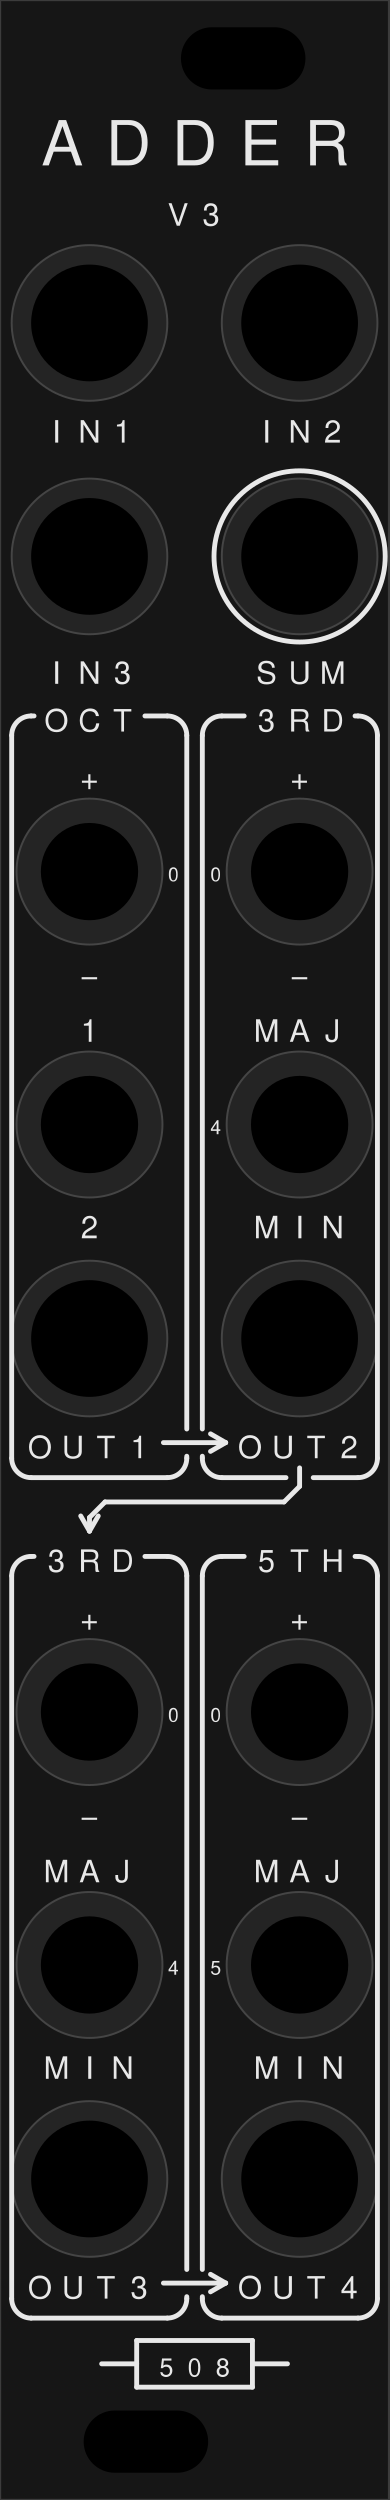
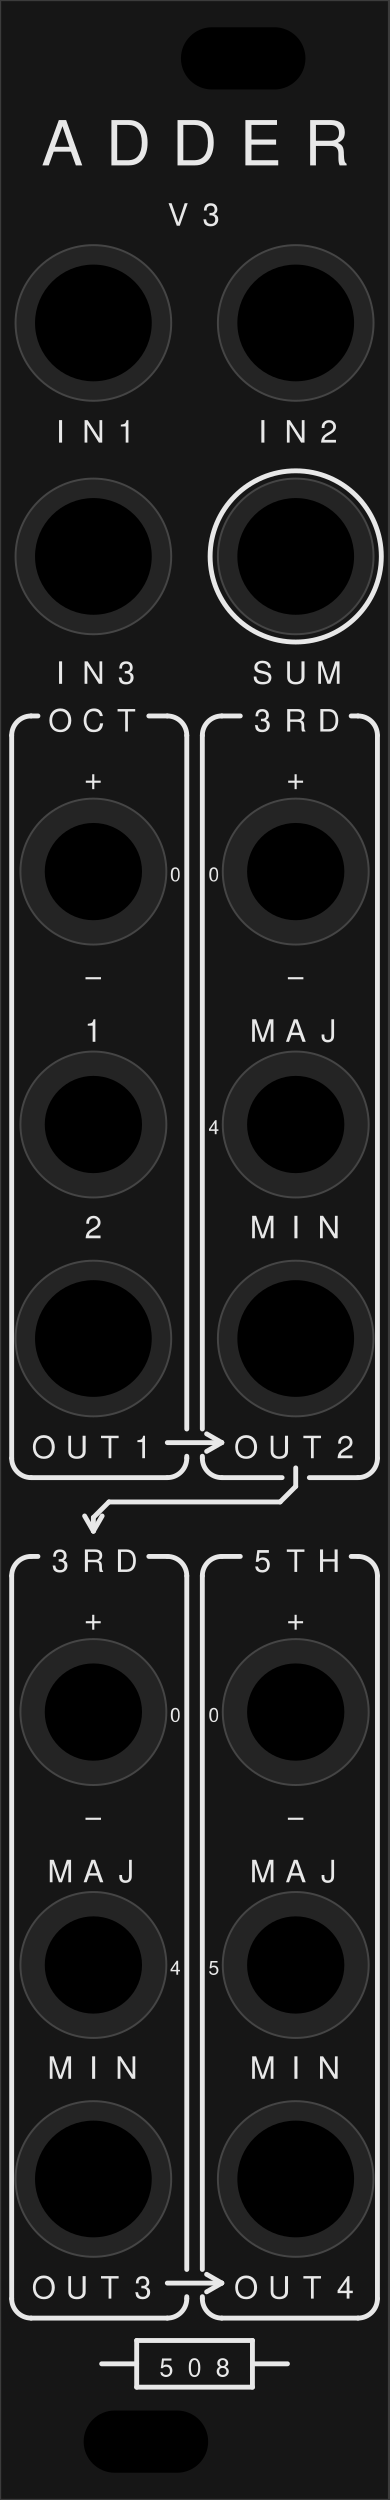
<svg xmlns="http://www.w3.org/2000/svg" width="20.0mm" height="128.5mm" viewBox="0 0 20.0 128.5">
  <g font-family="Helvetica, Arial, sans-serif" fill="#e8e8e8">
    <rect x="0" y="0" width="20.0" height="128.5" fill="#161616" stroke="#3c3c3c" stroke-width="0.12" />
    <g fill="#242424" stroke="#454545" stroke-width="0.1">
-       <circle cx="4.6" cy="16.6" r="4.0" />
-       <circle cx="15.4" cy="16.6" r="4.0" />
-       <circle cx="4.6" cy="28.6" r="4.0" />
-       <circle cx="15.4" cy="28.6" r="4.0" />
-       <circle cx="4.6" cy="44.8" r="3.75" />
-       <circle cx="4.6" cy="57.8" r="3.75" />
-       <circle cx="4.6" cy="68.8" r="4.0" />
-       <circle cx="15.4" cy="44.8" r="3.75" />
-       <circle cx="15.4" cy="57.8" r="3.75" />
-       <circle cx="15.4" cy="68.8" r="4.0" />
-       <circle cx="4.6" cy="88.0" r="3.75" />
-       <circle cx="4.6" cy="101.0" r="3.75" />
-       <circle cx="4.6" cy="112.0" r="4.0" />
-       <circle cx="15.4" cy="88.0" r="3.75" />
-       <circle cx="15.4" cy="101.0" r="3.75" />
-       <circle cx="15.4" cy="112.0" r="4.0" />
+       <circle cx="4.8" cy="16.6" r="4.0" />
+       <circle cx="15.2" cy="16.6" r="4.0" />
+       <circle cx="4.8" cy="28.6" r="4.0" />
+       <circle cx="15.2" cy="28.6" r="4.0" />
+       <circle cx="4.8" cy="44.8" r="3.75" />
+       <circle cx="4.8" cy="57.8" r="3.75" />
+       <circle cx="4.8" cy="68.8" r="4.0" />
+       <circle cx="15.2" cy="44.8" r="3.75" />
+       <circle cx="15.2" cy="57.8" r="3.75" />
+       <circle cx="15.2" cy="68.8" r="4.0" />
+       <circle cx="4.8" cy="88.0" r="3.75" />
+       <circle cx="4.8" cy="101.0" r="3.75" />
+       <circle cx="4.8" cy="112.0" r="4.0" />
+       <circle cx="15.2" cy="88.0" r="3.75" />
+       <circle cx="15.2" cy="101.0" r="3.75" />
+       <circle cx="15.2" cy="112.0" r="4.0" />
    </g>
    <g fill="#000000">
-       <circle cx="4.6" cy="16.6" r="3.0" />
-       <circle cx="15.4" cy="16.6" r="3.0" />
-       <circle cx="4.6" cy="28.6" r="3.0" />
-       <circle cx="15.4" cy="28.6" r="3.0" />
-       <circle cx="4.6" cy="44.8" r="2.5" />
-       <circle cx="4.6" cy="57.8" r="2.5" />
-       <circle cx="4.6" cy="68.8" r="3.0" />
-       <circle cx="15.4" cy="44.8" r="2.5" />
-       <circle cx="15.4" cy="57.8" r="2.5" />
-       <circle cx="15.4" cy="68.8" r="3.0" />
-       <circle cx="4.6" cy="88.0" r="2.5" />
-       <circle cx="4.6" cy="101.0" r="2.5" />
-       <circle cx="4.6" cy="112.0" r="3.0" />
-       <circle cx="15.4" cy="88.0" r="2.5" />
-       <circle cx="15.4" cy="101.0" r="2.5" />
-       <circle cx="15.4" cy="112.0" r="3.0" />
+       <circle cx="4.8" cy="16.6" r="3.0" />
+       <circle cx="15.2" cy="16.6" r="3.0" />
+       <circle cx="4.8" cy="28.6" r="3.0" />
+       <circle cx="15.2" cy="28.6" r="3.0" />
+       <circle cx="4.8" cy="44.8" r="2.5" />
+       <circle cx="4.8" cy="57.8" r="2.5" />
+       <circle cx="4.8" cy="68.8" r="3.0" />
+       <circle cx="15.2" cy="44.8" r="2.5" />
+       <circle cx="15.2" cy="57.8" r="2.5" />
+       <circle cx="15.2" cy="68.8" r="3.0" />
+       <circle cx="4.8" cy="88.0" r="2.5" />
+       <circle cx="4.8" cy="101.0" r="2.5" />
+       <circle cx="4.8" cy="112.0" r="3.0" />
+       <circle cx="15.2" cy="88.0" r="2.5" />
+       <circle cx="15.2" cy="101.0" r="2.5" />
+       <circle cx="15.2" cy="112.0" r="3.0" />
      <rect x="9.3" y="1.4" width="6.4" height="3.2" rx="1.6" />
      <rect x="4.3" y="123.9" width="6.4" height="3.2" rx="1.6" />
    </g>
    <g stroke="#e8e8e8" fill="none" stroke-linecap="round">
-       <line x1="1.6" y1="36.8" x2="1.75" y2="36.8" stroke-width="0.25" />
-       <line x1="7.45" y1="36.8" x2="8.6" y2="36.8" stroke-width="0.25" />
+       <line x1="1.6" y1="36.8" x2="1.95" y2="36.8" stroke-width="0.25" />
+       <line x1="7.65" y1="36.8" x2="8.6" y2="36.8" stroke-width="0.25" />
      <line x1="1.6" y1="75.95" x2="8.6" y2="75.95" stroke-width="0.25" />
      <line x1="0.6" y1="37.8" x2="0.6" y2="74.95" stroke-width="0.25" />
      <line x1="9.6" y1="37.8" x2="9.6" y2="73.45" stroke-width="0.25" />
      <line x1="9.6" y1="74.85" x2="9.6" y2="74.95" stroke-width="0.25" />
-       <line x1="11.4" y1="36.8" x2="12.55" y2="36.8" stroke-width="0.25" />
-       <line x1="18.25" y1="36.8" x2="18.4" y2="36.8" stroke-width="0.25" />
-       <line x1="11.4" y1="75.95" x2="14.7" y2="75.95" stroke-width="0.25" />
-       <line x1="16.1" y1="75.95" x2="18.4" y2="75.95" stroke-width="0.25" />
+       <line x1="11.4" y1="36.8" x2="12.35" y2="36.8" stroke-width="0.25" />
+       <line x1="18.05" y1="36.8" x2="18.4" y2="36.8" stroke-width="0.25" />
+       <line x1="11.4" y1="75.95" x2="14.5" y2="75.95" stroke-width="0.25" />
+       <line x1="15.9" y1="75.95" x2="18.4" y2="75.95" stroke-width="0.25" />
      <line x1="10.4" y1="37.8" x2="10.4" y2="73.45" stroke-width="0.25" />
      <line x1="10.4" y1="74.85" x2="10.4" y2="74.95" stroke-width="0.25" />
      <line x1="19.4" y1="37.8" x2="19.4" y2="74.95" stroke-width="0.25" />
-       <line x1="1.6" y1="80.0" x2="1.75" y2="80.0" stroke-width="0.25" />
-       <line x1="7.45" y1="80.0" x2="8.6" y2="80.0" stroke-width="0.25" />
+       <line x1="1.6" y1="80.0" x2="1.95" y2="80.0" stroke-width="0.25" />
+       <line x1="7.65" y1="80.0" x2="8.6" y2="80.0" stroke-width="0.25" />
      <line x1="1.6" y1="119.15" x2="8.6" y2="119.15" stroke-width="0.25" />
      <line x1="0.6" y1="81.0" x2="0.6" y2="118.15" stroke-width="0.25" />
      <line x1="9.6" y1="81.0" x2="9.6" y2="116.65" stroke-width="0.25" />
      <line x1="9.6" y1="118.05" x2="9.6" y2="118.15" stroke-width="0.25" />
-       <line x1="11.4" y1="80.0" x2="12.55" y2="80.0" stroke-width="0.25" />
-       <line x1="18.25" y1="80.0" x2="18.4" y2="80.0" stroke-width="0.25" />
+       <line x1="11.4" y1="80.0" x2="12.35" y2="80.0" stroke-width="0.25" />
+       <line x1="18.05" y1="80.0" x2="18.4" y2="80.0" stroke-width="0.25" />
      <line x1="11.4" y1="119.15" x2="18.4" y2="119.15" stroke-width="0.25" />
      <line x1="10.4" y1="81.0" x2="10.4" y2="116.65" stroke-width="0.25" />
      <line x1="10.4" y1="118.05" x2="10.4" y2="118.15" stroke-width="0.25" />
      <line x1="19.4" y1="81.0" x2="19.4" y2="118.15" stroke-width="0.25" />
-       <line x1="8.4" y1="74.15" x2="11.6" y2="74.15" stroke-width="0.25" />
-       <line x1="11.6" y1="74.15" x2="10.821" y2="74.6" stroke-width="0.25" />
-       <line x1="11.6" y1="74.15" x2="10.821" y2="73.7" stroke-width="0.25" />
-       <line x1="8.4" y1="117.35" x2="11.6" y2="117.35" stroke-width="0.25" />
-       <line x1="11.6" y1="117.35" x2="10.821" y2="117.8" stroke-width="0.25" />
-       <line x1="11.6" y1="117.35" x2="10.821" y2="116.9" stroke-width="0.25" />
-       <line x1="15.4" y1="75.45" x2="15.4" y2="76.4" stroke-width="0.25" />
-       <line x1="15.4" y1="76.4" x2="14.6" y2="77.2" stroke-width="0.25" />
-       <line x1="14.6" y1="77.2" x2="5.4" y2="77.2" stroke-width="0.25" />
-       <line x1="5.4" y1="77.2" x2="4.6" y2="78.0" stroke-width="0.25" />
-       <line x1="4.6" y1="78.0" x2="4.6" y2="78.7" stroke-width="0.25" />
-       <line x1="4.6" y1="78.7" x2="4.15" y2="77.921" stroke-width="0.25" />
-       <line x1="4.6" y1="78.7" x2="5.05" y2="77.921" stroke-width="0.25" />
+       <line x1="8.6" y1="74.15" x2="11.4" y2="74.15" stroke-width="0.25" />
+       <line x1="11.4" y1="74.15" x2="10.621" y2="74.6" stroke-width="0.25" />
+       <line x1="11.4" y1="74.15" x2="10.621" y2="73.7" stroke-width="0.25" />
+       <line x1="8.6" y1="117.35" x2="11.4" y2="117.35" stroke-width="0.25" />
+       <line x1="11.4" y1="117.35" x2="10.621" y2="117.8" stroke-width="0.25" />
+       <line x1="11.4" y1="117.35" x2="10.621" y2="116.9" stroke-width="0.25" />
+       <line x1="15.2" y1="75.45" x2="15.2" y2="76.4" stroke-width="0.25" />
+       <line x1="15.2" y1="76.4" x2="14.4" y2="77.2" stroke-width="0.25" />
+       <line x1="14.4" y1="77.2" x2="5.6" y2="77.2" stroke-width="0.25" />
+       <line x1="5.6" y1="77.2" x2="4.8" y2="78.0" stroke-width="0.25" />
+       <line x1="4.8" y1="78.0" x2="4.8" y2="78.7" stroke-width="0.25" />
+       <line x1="4.8" y1="78.7" x2="4.35" y2="77.921" stroke-width="0.25" />
+       <line x1="4.8" y1="78.7" x2="5.25" y2="77.921" stroke-width="0.25" />
      <line x1="7.025" y1="120.3" x2="12.975" y2="120.3" stroke-width="0.25" />
      <line x1="12.975" y1="120.3" x2="12.975" y2="122.7" stroke-width="0.25" />
      <line x1="12.975" y1="122.7" x2="7.025" y2="122.7" stroke-width="0.25" />
      <line x1="7.025" y1="122.7" x2="7.025" y2="120.3" stroke-width="0.25" />
      <line x1="5.225" y1="121.5" x2="7.025" y2="121.5" stroke-width="0.25" />
      <line x1="12.975" y1="121.5" x2="14.775" y2="121.5" stroke-width="0.25" />
      <path d="M 0.6 37.8 A 1.0 1.0 0 0 1 1.6 36.8" stroke-width="0.25" />
      <path d="M 8.6 36.8 A 1.0 1.0 0 0 1 9.6 37.8" stroke-width="0.25" />
      <path d="M 9.6 74.95 A 1.0 1.0 0 0 1 8.6 75.95" stroke-width="0.25" />
      <path d="M 1.6 75.95 A 1.0 1.0 0 0 1 0.6 74.95" stroke-width="0.25" />
      <path d="M 10.4 37.8 A 1.0 1.0 0 0 1 11.4 36.8" stroke-width="0.25" />
      <path d="M 18.4 36.8 A 1.0 1.0 0 0 1 19.4 37.8" stroke-width="0.25" />
      <path d="M 19.4 74.95 A 1.0 1.0 0 0 1 18.4 75.95" stroke-width="0.25" />
      <path d="M 11.4 75.95 A 1.0 1.0 0 0 1 10.4 74.95" stroke-width="0.25" />
      <path d="M 0.6 81.0 A 1.0 1.0 0 0 1 1.6 80.0" stroke-width="0.25" />
      <path d="M 8.6 80.0 A 1.0 1.0 0 0 1 9.6 81.0" stroke-width="0.25" />
      <path d="M 9.6 118.15 A 1.0 1.0 0 0 1 8.6 119.15" stroke-width="0.25" />
      <path d="M 1.6 119.15 A 1.0 1.0 0 0 1 0.6 118.15" stroke-width="0.25" />
      <path d="M 10.4 81.0 A 1.0 1.0 0 0 1 11.4 80.0" stroke-width="0.25" />
      <path d="M 18.4 80.0 A 1.0 1.0 0 0 1 19.4 81.0" stroke-width="0.25" />
      <path d="M 19.4 118.15 A 1.0 1.0 0 0 1 18.4 119.15" stroke-width="0.25" />
      <path d="M 11.4 119.15 A 1.0 1.0 0 0 1 10.4 118.15" stroke-width="0.25" />
-       <circle cx="15.4" cy="28.6" r="4.4" stroke-width="0.25" />
+       <circle cx="15.2" cy="28.6" r="4.4" stroke-width="0.25" />
    </g>
    <g text-anchor="middle">
      <text x="3.2" y="8.5" font-size="3.2">A</text>
      <text x="6.6" y="8.5" font-size="3.2">D</text>
      <text x="10.0" y="8.5" font-size="3.2">D</text>
      <text x="13.4" y="8.5" font-size="3.2">E</text>
      <text x="16.8" y="8.5" font-size="3.2">R</text>
      <text x="9.15" y="11.6" font-size="1.6">V</text>
      <text x="10.85" y="11.6" font-size="1.6">3</text>
-       <text x="2.9" y="22.75" font-size="1.6">I</text>
-       <text x="4.6" y="22.75" font-size="1.6">N</text>
-       <text x="6.3" y="22.75" font-size="1.6">1</text>
-       <text x="13.7" y="22.75" font-size="1.6">I</text>
-       <text x="15.4" y="22.75" font-size="1.6">N</text>
-       <text x="17.1" y="22.75" font-size="1.6">2</text>
-       <text x="2.9" y="35.15" font-size="1.6">I</text>
-       <text x="4.6" y="35.15" font-size="1.6">N</text>
-       <text x="6.3" y="35.15" font-size="1.6">3</text>
-       <text x="13.7" y="35.15" font-size="1.6">S</text>
-       <text x="15.4" y="35.15" font-size="1.6">U</text>
-       <text x="17.1" y="35.15" font-size="1.6">M</text>
-       <text x="4.6" y="40.55" font-size="1.6">+</text>
-       <text x="4.6" y="50.65" font-size="1.6">−</text>
-       <text x="8.912" y="45.3" font-size="1.0">0</text>
-       <text x="4.6" y="53.55" font-size="1.6">1</text>
-       <text x="4.6" y="63.65" font-size="1.6">2</text>
-       <text x="2.05" y="74.95" font-size="1.6">O</text>
-       <text x="3.75" y="74.95" font-size="1.6">U</text>
-       <text x="5.45" y="74.95" font-size="1.6">T</text>
-       <text x="7.15" y="74.95" font-size="1.6">1</text>
-       <text x="2.9" y="37.6" font-size="1.6">O</text>
-       <text x="4.6" y="37.6" font-size="1.6">C</text>
-       <text x="6.3" y="37.6" font-size="1.6">T</text>
-       <text x="15.4" y="40.55" font-size="1.6">+</text>
-       <text x="15.4" y="50.65" font-size="1.6">−</text>
-       <text x="11.088" y="45.3" font-size="1.0">0</text>
-       <text x="13.7" y="53.55" font-size="1.6">M</text>
-       <text x="15.4" y="53.55" font-size="1.6">A</text>
-       <text x="17.1" y="53.55" font-size="1.6">J</text>
-       <text x="13.7" y="63.65" font-size="1.6">M</text>
-       <text x="15.4" y="63.65" font-size="1.6">I</text>
-       <text x="17.1" y="63.65" font-size="1.6">N</text>
-       <text x="12.85" y="74.95" font-size="1.6">O</text>
-       <text x="14.55" y="74.95" font-size="1.6">U</text>
-       <text x="16.25" y="74.95" font-size="1.6">T</text>
-       <text x="17.95" y="74.95" font-size="1.6">2</text>
-       <text x="11.088" y="58.3" font-size="1.0">4</text>
-       <text x="13.7" y="37.6" font-size="1.6">3</text>
-       <text x="15.4" y="37.6" font-size="1.6">R</text>
-       <text x="17.1" y="37.6" font-size="1.6">D</text>
-       <text x="4.6" y="83.75" font-size="1.6">+</text>
-       <text x="4.6" y="93.85" font-size="1.6">−</text>
-       <text x="8.912" y="88.5" font-size="1.0">0</text>
-       <text x="2.9" y="96.75" font-size="1.6">M</text>
-       <text x="4.6" y="96.75" font-size="1.6">A</text>
-       <text x="6.3" y="96.75" font-size="1.6">J</text>
-       <text x="2.9" y="106.85" font-size="1.6">M</text>
-       <text x="4.6" y="106.85" font-size="1.6">I</text>
-       <text x="6.3" y="106.85" font-size="1.6">N</text>
-       <text x="2.05" y="118.15" font-size="1.6">O</text>
-       <text x="3.75" y="118.15" font-size="1.6">U</text>
-       <text x="5.45" y="118.15" font-size="1.6">T</text>
-       <text x="7.15" y="118.15" font-size="1.6">3</text>
-       <text x="8.912" y="101.5" font-size="1.0">4</text>
-       <text x="2.9" y="80.8" font-size="1.6">3</text>
-       <text x="4.6" y="80.8" font-size="1.6">R</text>
-       <text x="6.3" y="80.8" font-size="1.6">D</text>
-       <text x="15.4" y="83.75" font-size="1.6">+</text>
-       <text x="15.4" y="93.85" font-size="1.6">−</text>
-       <text x="11.088" y="88.5" font-size="1.0">0</text>
-       <text x="13.7" y="96.75" font-size="1.6">M</text>
-       <text x="15.4" y="96.75" font-size="1.6">A</text>
-       <text x="17.1" y="96.75" font-size="1.6">J</text>
-       <text x="13.7" y="106.85" font-size="1.6">M</text>
-       <text x="15.4" y="106.85" font-size="1.6">I</text>
-       <text x="17.1" y="106.85" font-size="1.6">N</text>
-       <text x="12.85" y="118.15" font-size="1.6">O</text>
-       <text x="14.55" y="118.15" font-size="1.6">U</text>
-       <text x="16.25" y="118.15" font-size="1.6">T</text>
-       <text x="17.95" y="118.15" font-size="1.6">4</text>
-       <text x="11.088" y="101.5" font-size="1.0">5</text>
-       <text x="13.7" y="80.8" font-size="1.6">5</text>
-       <text x="15.4" y="80.8" font-size="1.6">T</text>
-       <text x="17.1" y="80.8" font-size="1.6">H</text>
+       <text x="3.1" y="22.75" font-size="1.6">I</text>
+       <text x="4.8" y="22.75" font-size="1.6">N</text>
+       <text x="6.5" y="22.75" font-size="1.6">1</text>
+       <text x="13.5" y="22.75" font-size="1.6">I</text>
+       <text x="15.2" y="22.75" font-size="1.6">N</text>
+       <text x="16.9" y="22.75" font-size="1.6">2</text>
+       <text x="3.1" y="35.15" font-size="1.6">I</text>
+       <text x="4.8" y="35.15" font-size="1.6">N</text>
+       <text x="6.5" y="35.15" font-size="1.6">3</text>
+       <text x="13.5" y="35.15" font-size="1.6">S</text>
+       <text x="15.2" y="35.15" font-size="1.6">U</text>
+       <text x="16.9" y="35.15" font-size="1.6">M</text>
+       <text x="4.8" y="40.55" font-size="1.6">+</text>
+       <text x="4.8" y="50.65" font-size="1.6">−</text>
+       <text x="9.012" y="45.3" font-size="1.0">0</text>
+       <text x="4.8" y="53.55" font-size="1.6">1</text>
+       <text x="4.8" y="63.65" font-size="1.6">2</text>
+       <text x="2.25" y="74.95" font-size="1.6">O</text>
+       <text x="3.95" y="74.95" font-size="1.6">U</text>
+       <text x="5.65" y="74.95" font-size="1.6">T</text>
+       <text x="7.35" y="74.95" font-size="1.6">1</text>
+       <text x="3.1" y="37.6" font-size="1.6">O</text>
+       <text x="4.8" y="37.6" font-size="1.6">C</text>
+       <text x="6.5" y="37.6" font-size="1.6">T</text>
+       <text x="15.2" y="40.55" font-size="1.6">+</text>
+       <text x="15.2" y="50.65" font-size="1.6">−</text>
+       <text x="10.988" y="45.3" font-size="1.0">0</text>
+       <text x="13.5" y="53.55" font-size="1.6">M</text>
+       <text x="15.2" y="53.55" font-size="1.6">A</text>
+       <text x="16.9" y="53.55" font-size="1.6">J</text>
+       <text x="13.5" y="63.65" font-size="1.6">M</text>
+       <text x="15.2" y="63.65" font-size="1.6">I</text>
+       <text x="16.9" y="63.65" font-size="1.6">N</text>
+       <text x="12.65" y="74.95" font-size="1.6">O</text>
+       <text x="14.35" y="74.95" font-size="1.6">U</text>
+       <text x="16.05" y="74.95" font-size="1.6">T</text>
+       <text x="17.75" y="74.95" font-size="1.6">2</text>
+       <text x="10.988" y="58.3" font-size="1.0">4</text>
+       <text x="13.5" y="37.6" font-size="1.6">3</text>
+       <text x="15.2" y="37.6" font-size="1.6">R</text>
+       <text x="16.9" y="37.6" font-size="1.6">D</text>
+       <text x="4.8" y="83.75" font-size="1.6">+</text>
+       <text x="4.8" y="93.85" font-size="1.6">−</text>
+       <text x="9.012" y="88.5" font-size="1.0">0</text>
+       <text x="3.1" y="96.75" font-size="1.6">M</text>
+       <text x="4.8" y="96.75" font-size="1.6">A</text>
+       <text x="6.5" y="96.75" font-size="1.6">J</text>
+       <text x="3.1" y="106.85" font-size="1.6">M</text>
+       <text x="4.8" y="106.85" font-size="1.6">I</text>
+       <text x="6.5" y="106.85" font-size="1.6">N</text>
+       <text x="2.25" y="118.15" font-size="1.6">O</text>
+       <text x="3.95" y="118.15" font-size="1.6">U</text>
+       <text x="5.65" y="118.15" font-size="1.6">T</text>
+       <text x="7.35" y="118.15" font-size="1.6">3</text>
+       <text x="9.012" y="101.5" font-size="1.0">4</text>
+       <text x="3.1" y="80.8" font-size="1.6">3</text>
+       <text x="4.8" y="80.8" font-size="1.6">R</text>
+       <text x="6.5" y="80.8" font-size="1.6">D</text>
+       <text x="15.2" y="83.75" font-size="1.6">+</text>
+       <text x="15.2" y="93.85" font-size="1.6">−</text>
+       <text x="10.988" y="88.5" font-size="1.0">0</text>
+       <text x="13.5" y="96.75" font-size="1.6">M</text>
+       <text x="15.2" y="96.75" font-size="1.6">A</text>
+       <text x="16.9" y="96.75" font-size="1.6">J</text>
+       <text x="13.5" y="106.85" font-size="1.6">M</text>
+       <text x="15.2" y="106.85" font-size="1.6">I</text>
+       <text x="16.9" y="106.85" font-size="1.6">N</text>
+       <text x="12.65" y="118.15" font-size="1.6">O</text>
+       <text x="14.35" y="118.15" font-size="1.6">U</text>
+       <text x="16.05" y="118.15" font-size="1.6">T</text>
+       <text x="17.75" y="118.15" font-size="1.6">4</text>
+       <text x="10.988" y="101.5" font-size="1.0">5</text>
+       <text x="13.5" y="80.8" font-size="1.6">5</text>
+       <text x="15.2" y="80.8" font-size="1.6">T</text>
+       <text x="16.9" y="80.8" font-size="1.6">H</text>
      <text x="8.55" y="122.15" font-size="1.3">5</text>
      <text x="10.0" y="122.15" font-size="1.3">0</text>
      <text x="11.45" y="122.15" font-size="1.3">8</text>
    </g>
  </g>
</svg>
